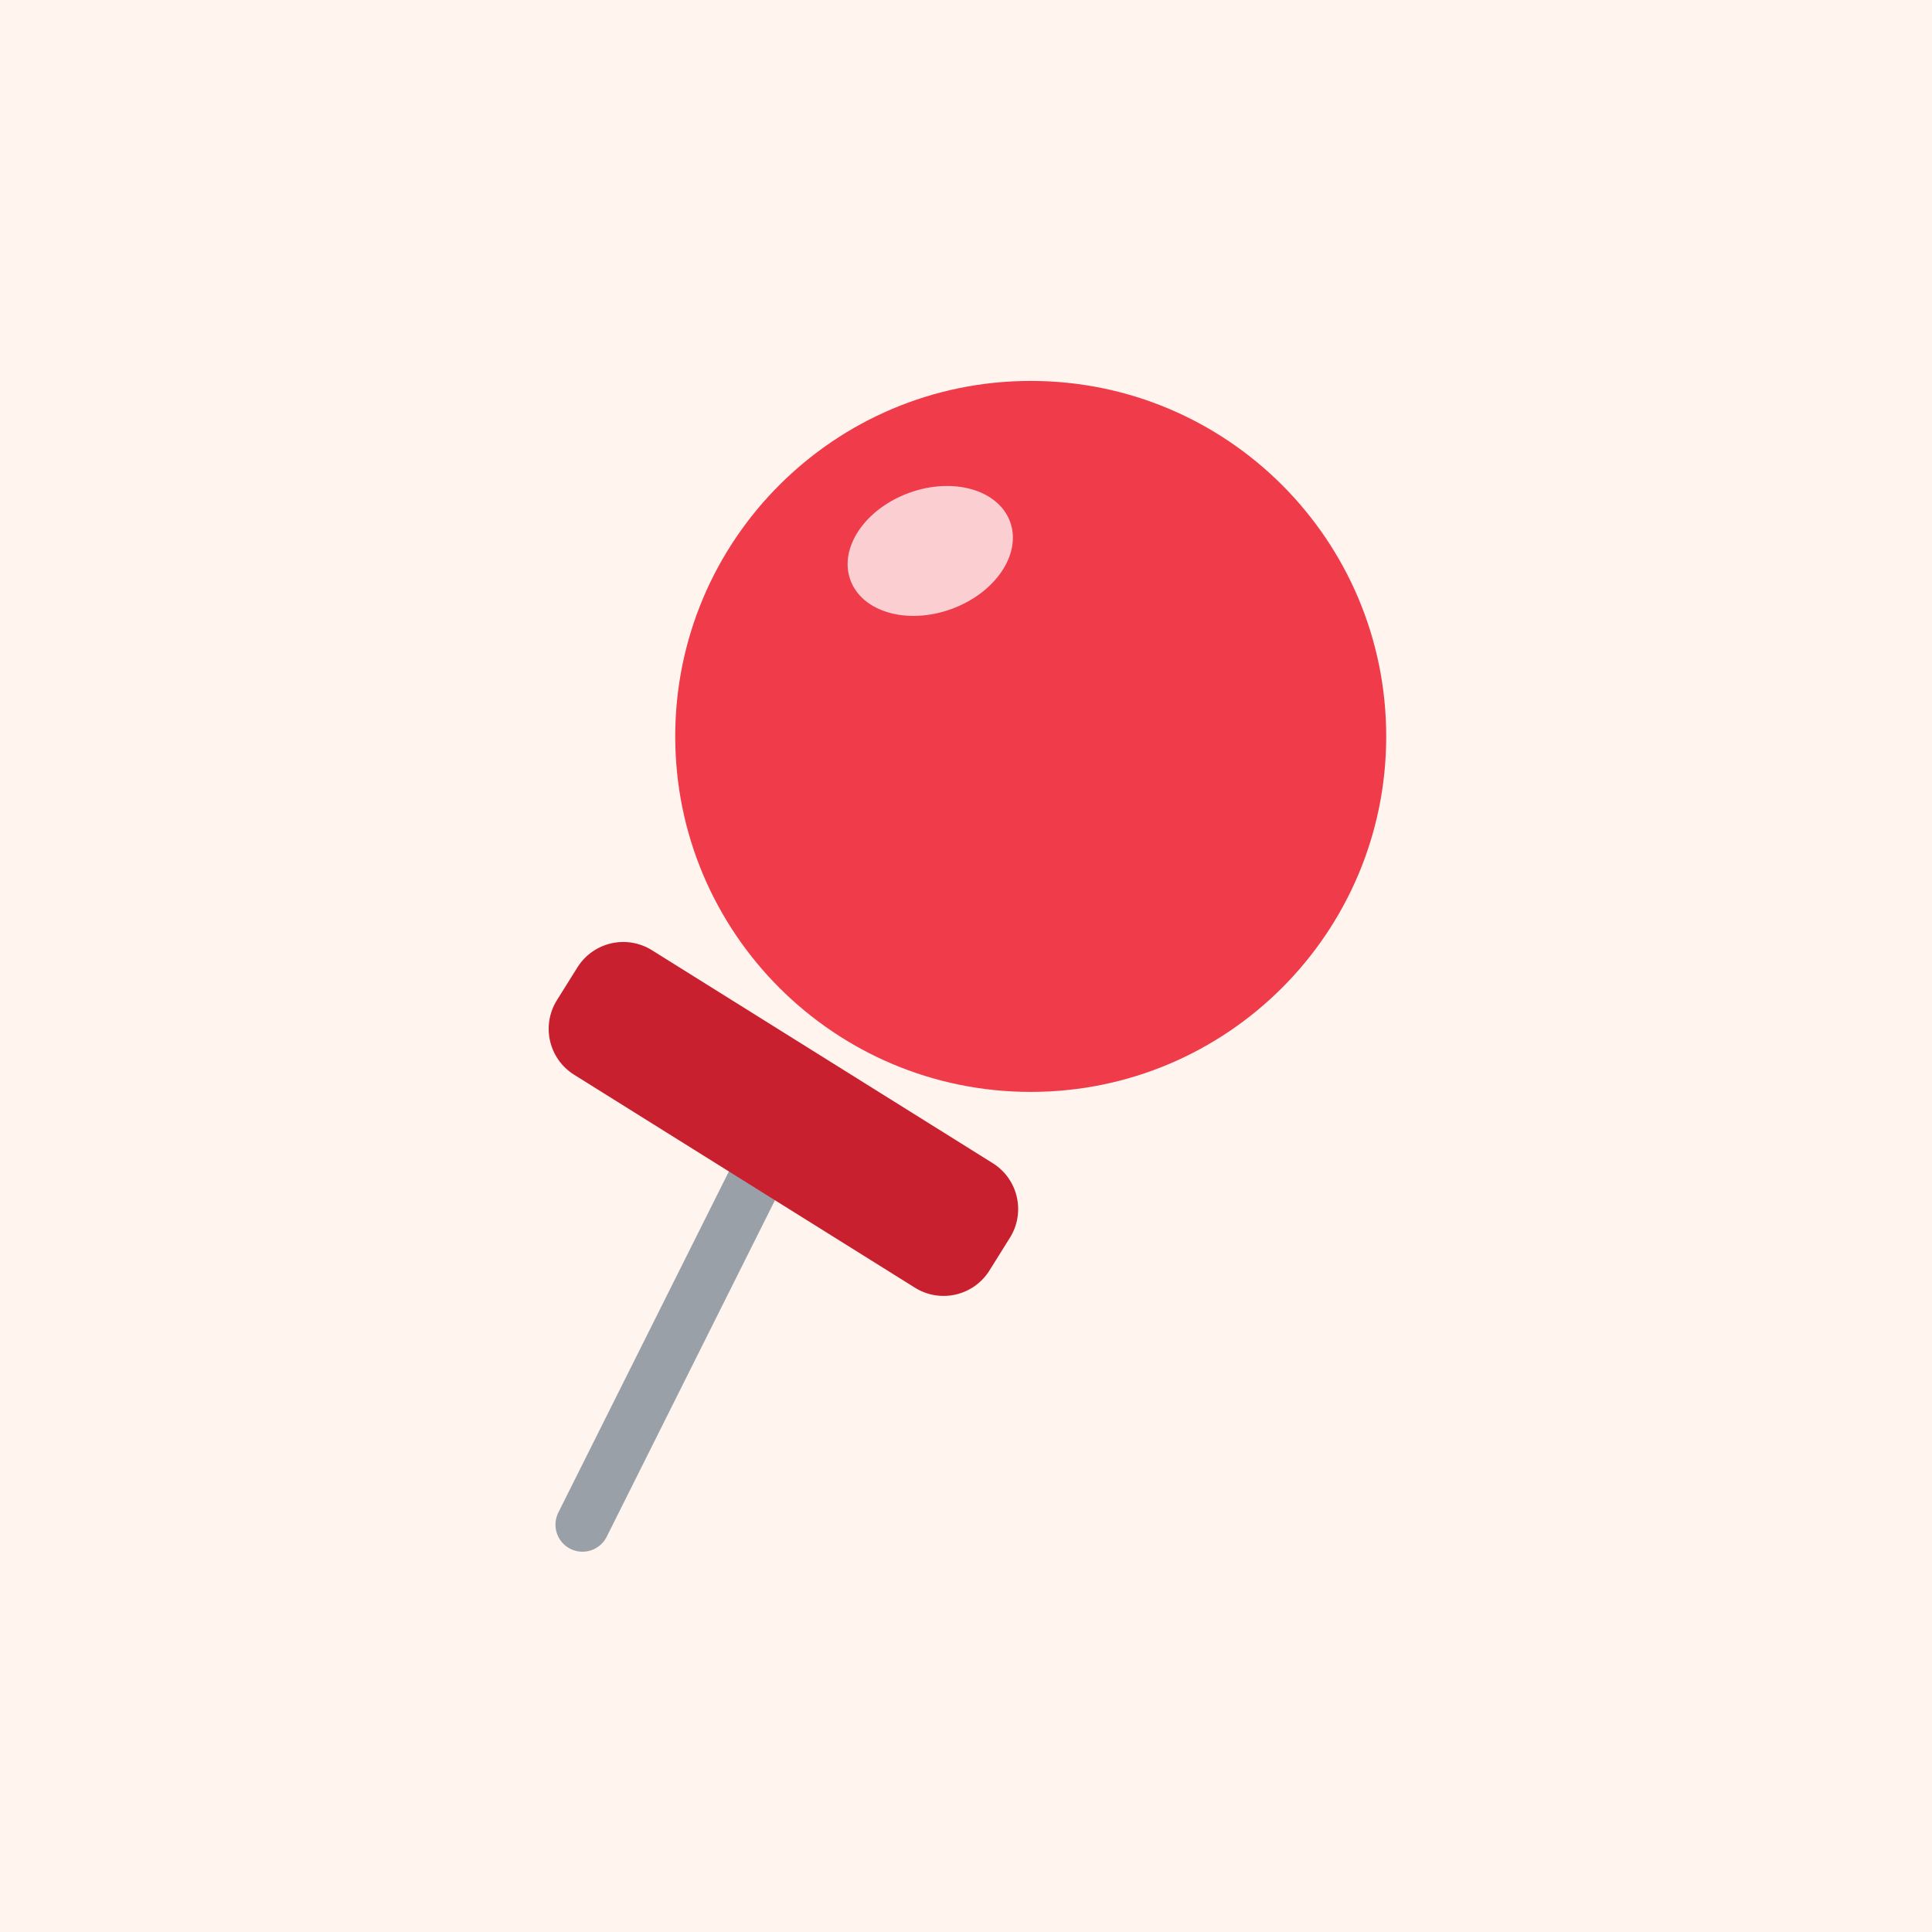
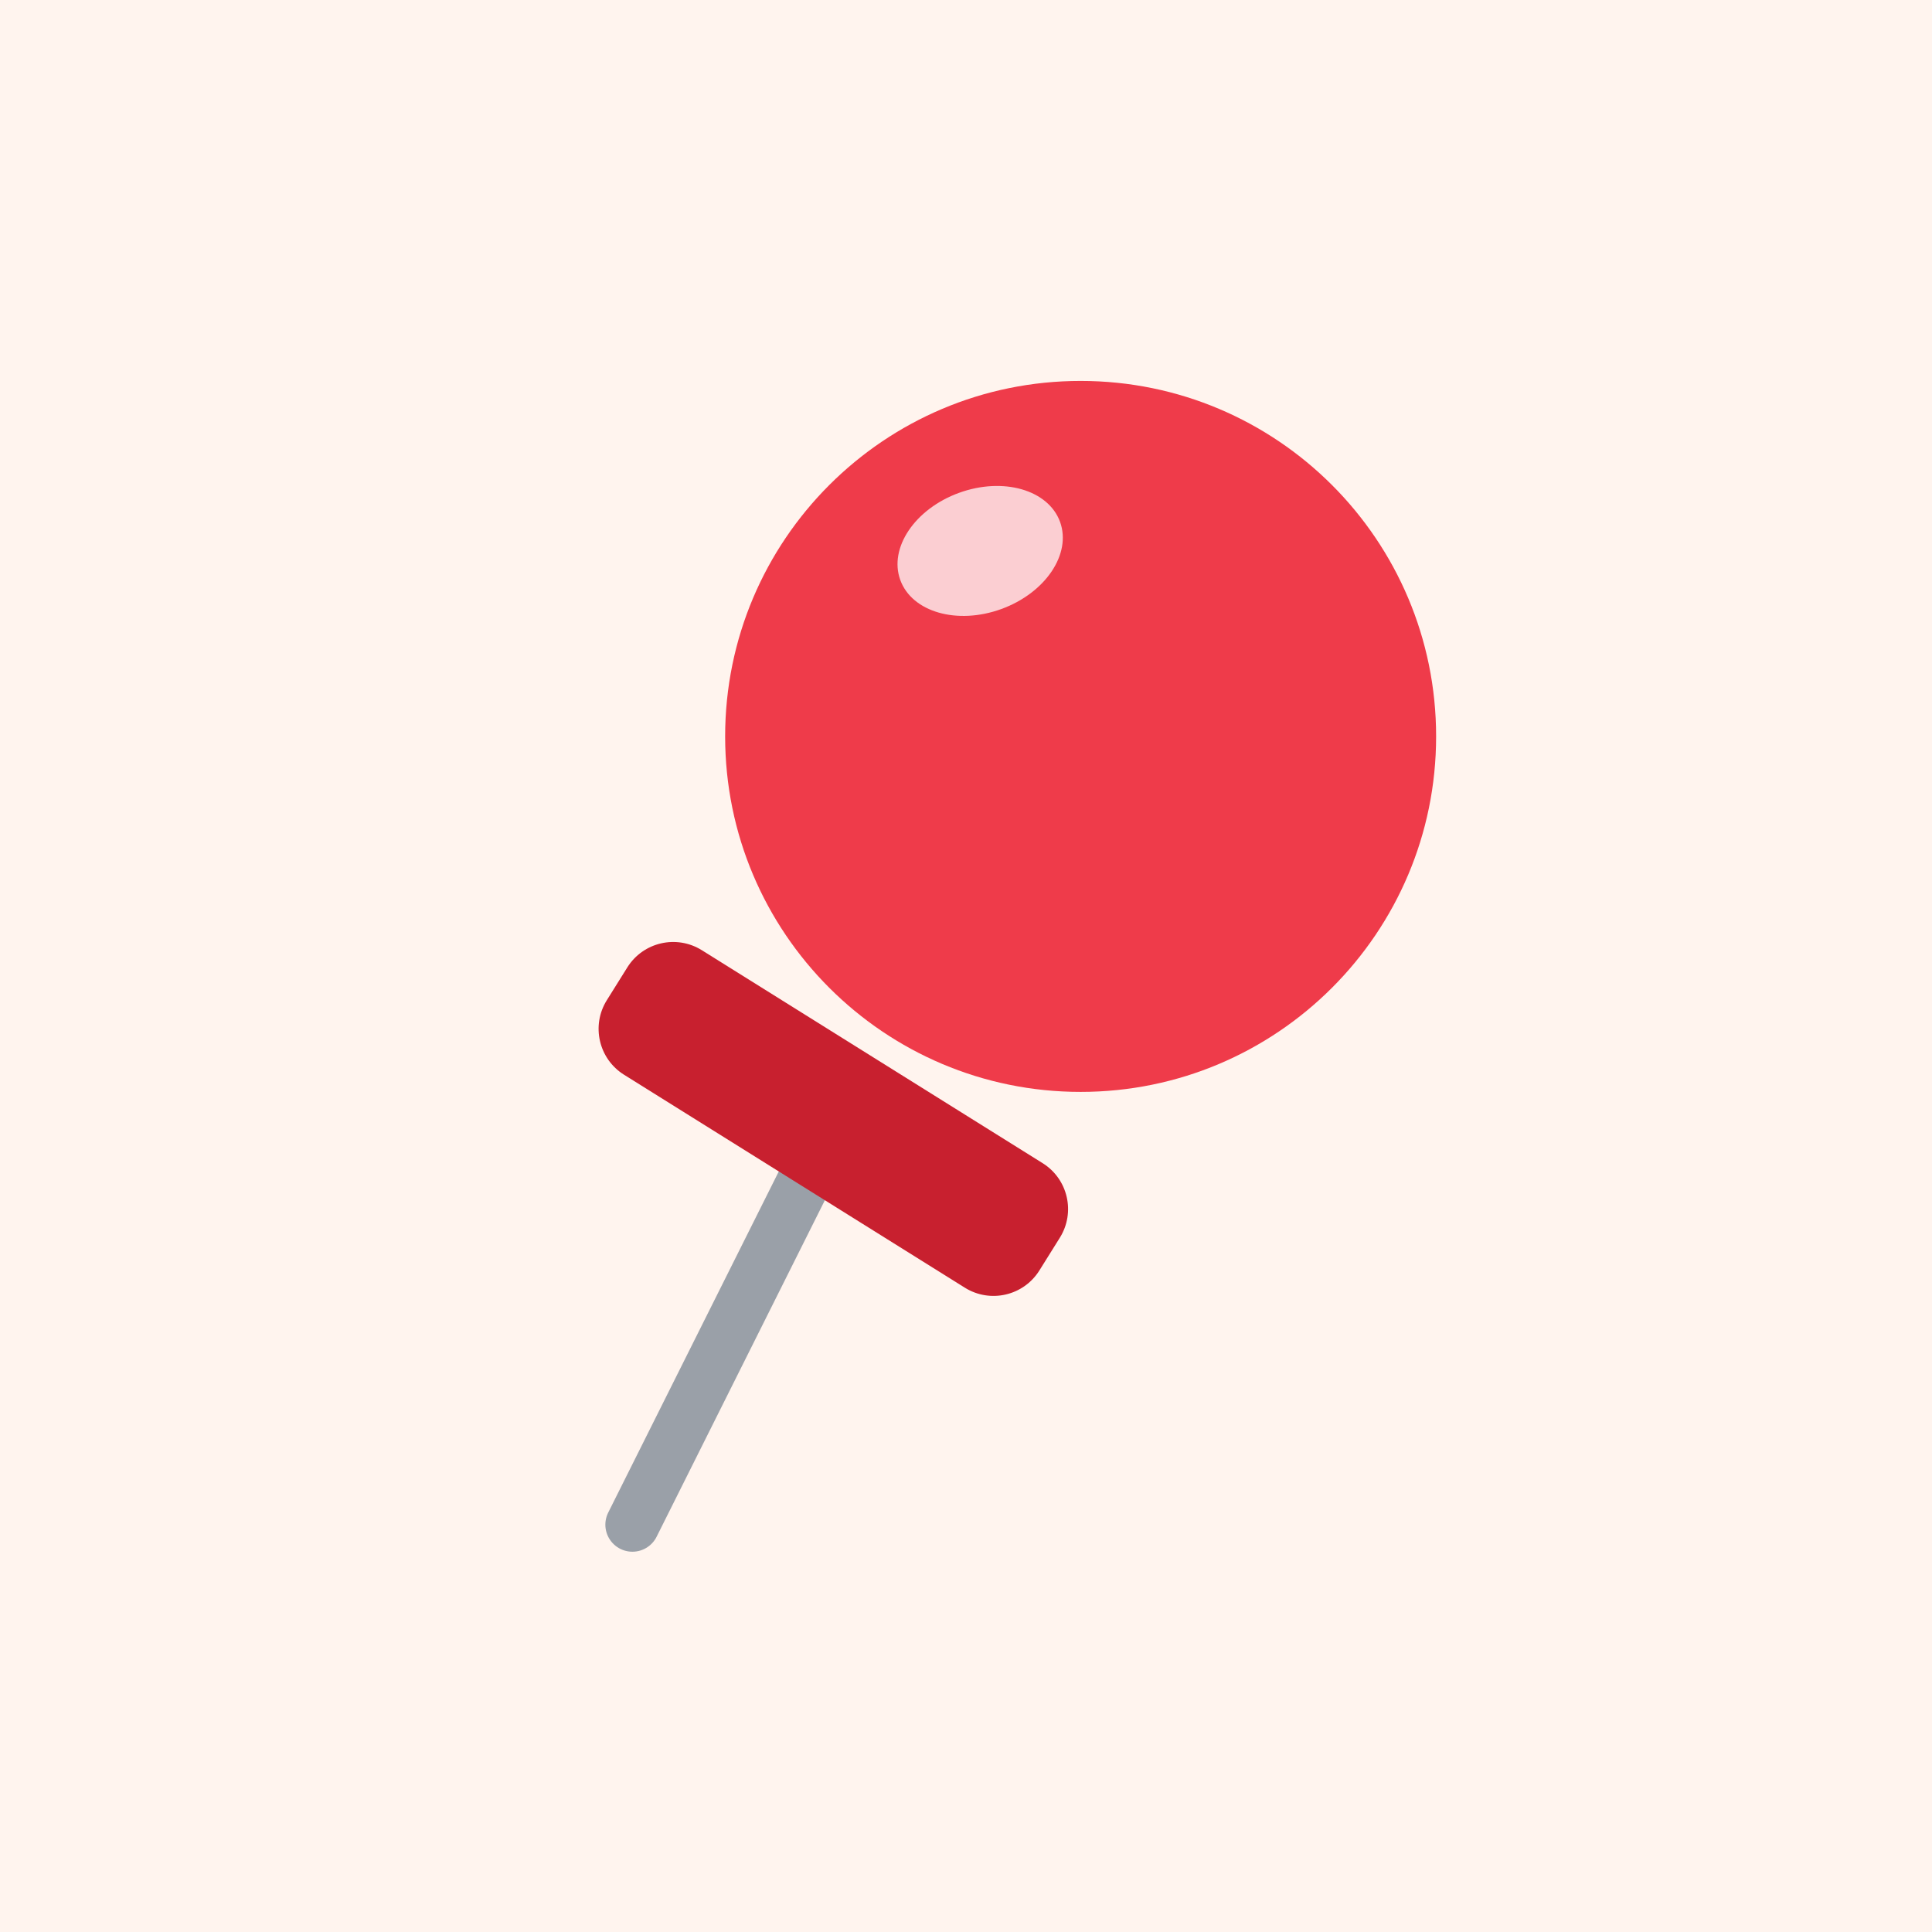
<svg xmlns="http://www.w3.org/2000/svg" viewBox="0 0 600 600" width="600" height="600" role="img" aria-label="Red pushpin">
  <rect width="600" height="600" fill="#fff4ee" />
-   <g transform="translate(286.5 305.5) scale(2.4) translate(-98 -94)">
+   <g transform="translate(302 305.5) scale(2.4) translate(-98 -94)">
    <line x1="80" y1="112" x2="54" y2="164" stroke="#9aa0a8" stroke-width="7" stroke-linecap="round" />
    <rect x="47" y="102" width="66" height="19" rx="7" fill="#c8202f" transform="rotate(32 80 111.5)" />
    <circle cx="112" cy="62" r="46" fill="#ef3b4a" />
    <ellipse cx="99" cy="38" rx="11" ry="8" fill="#ffffff" opacity=".75" transform="rotate(-20 99 38)" />
  </g>
</svg>
